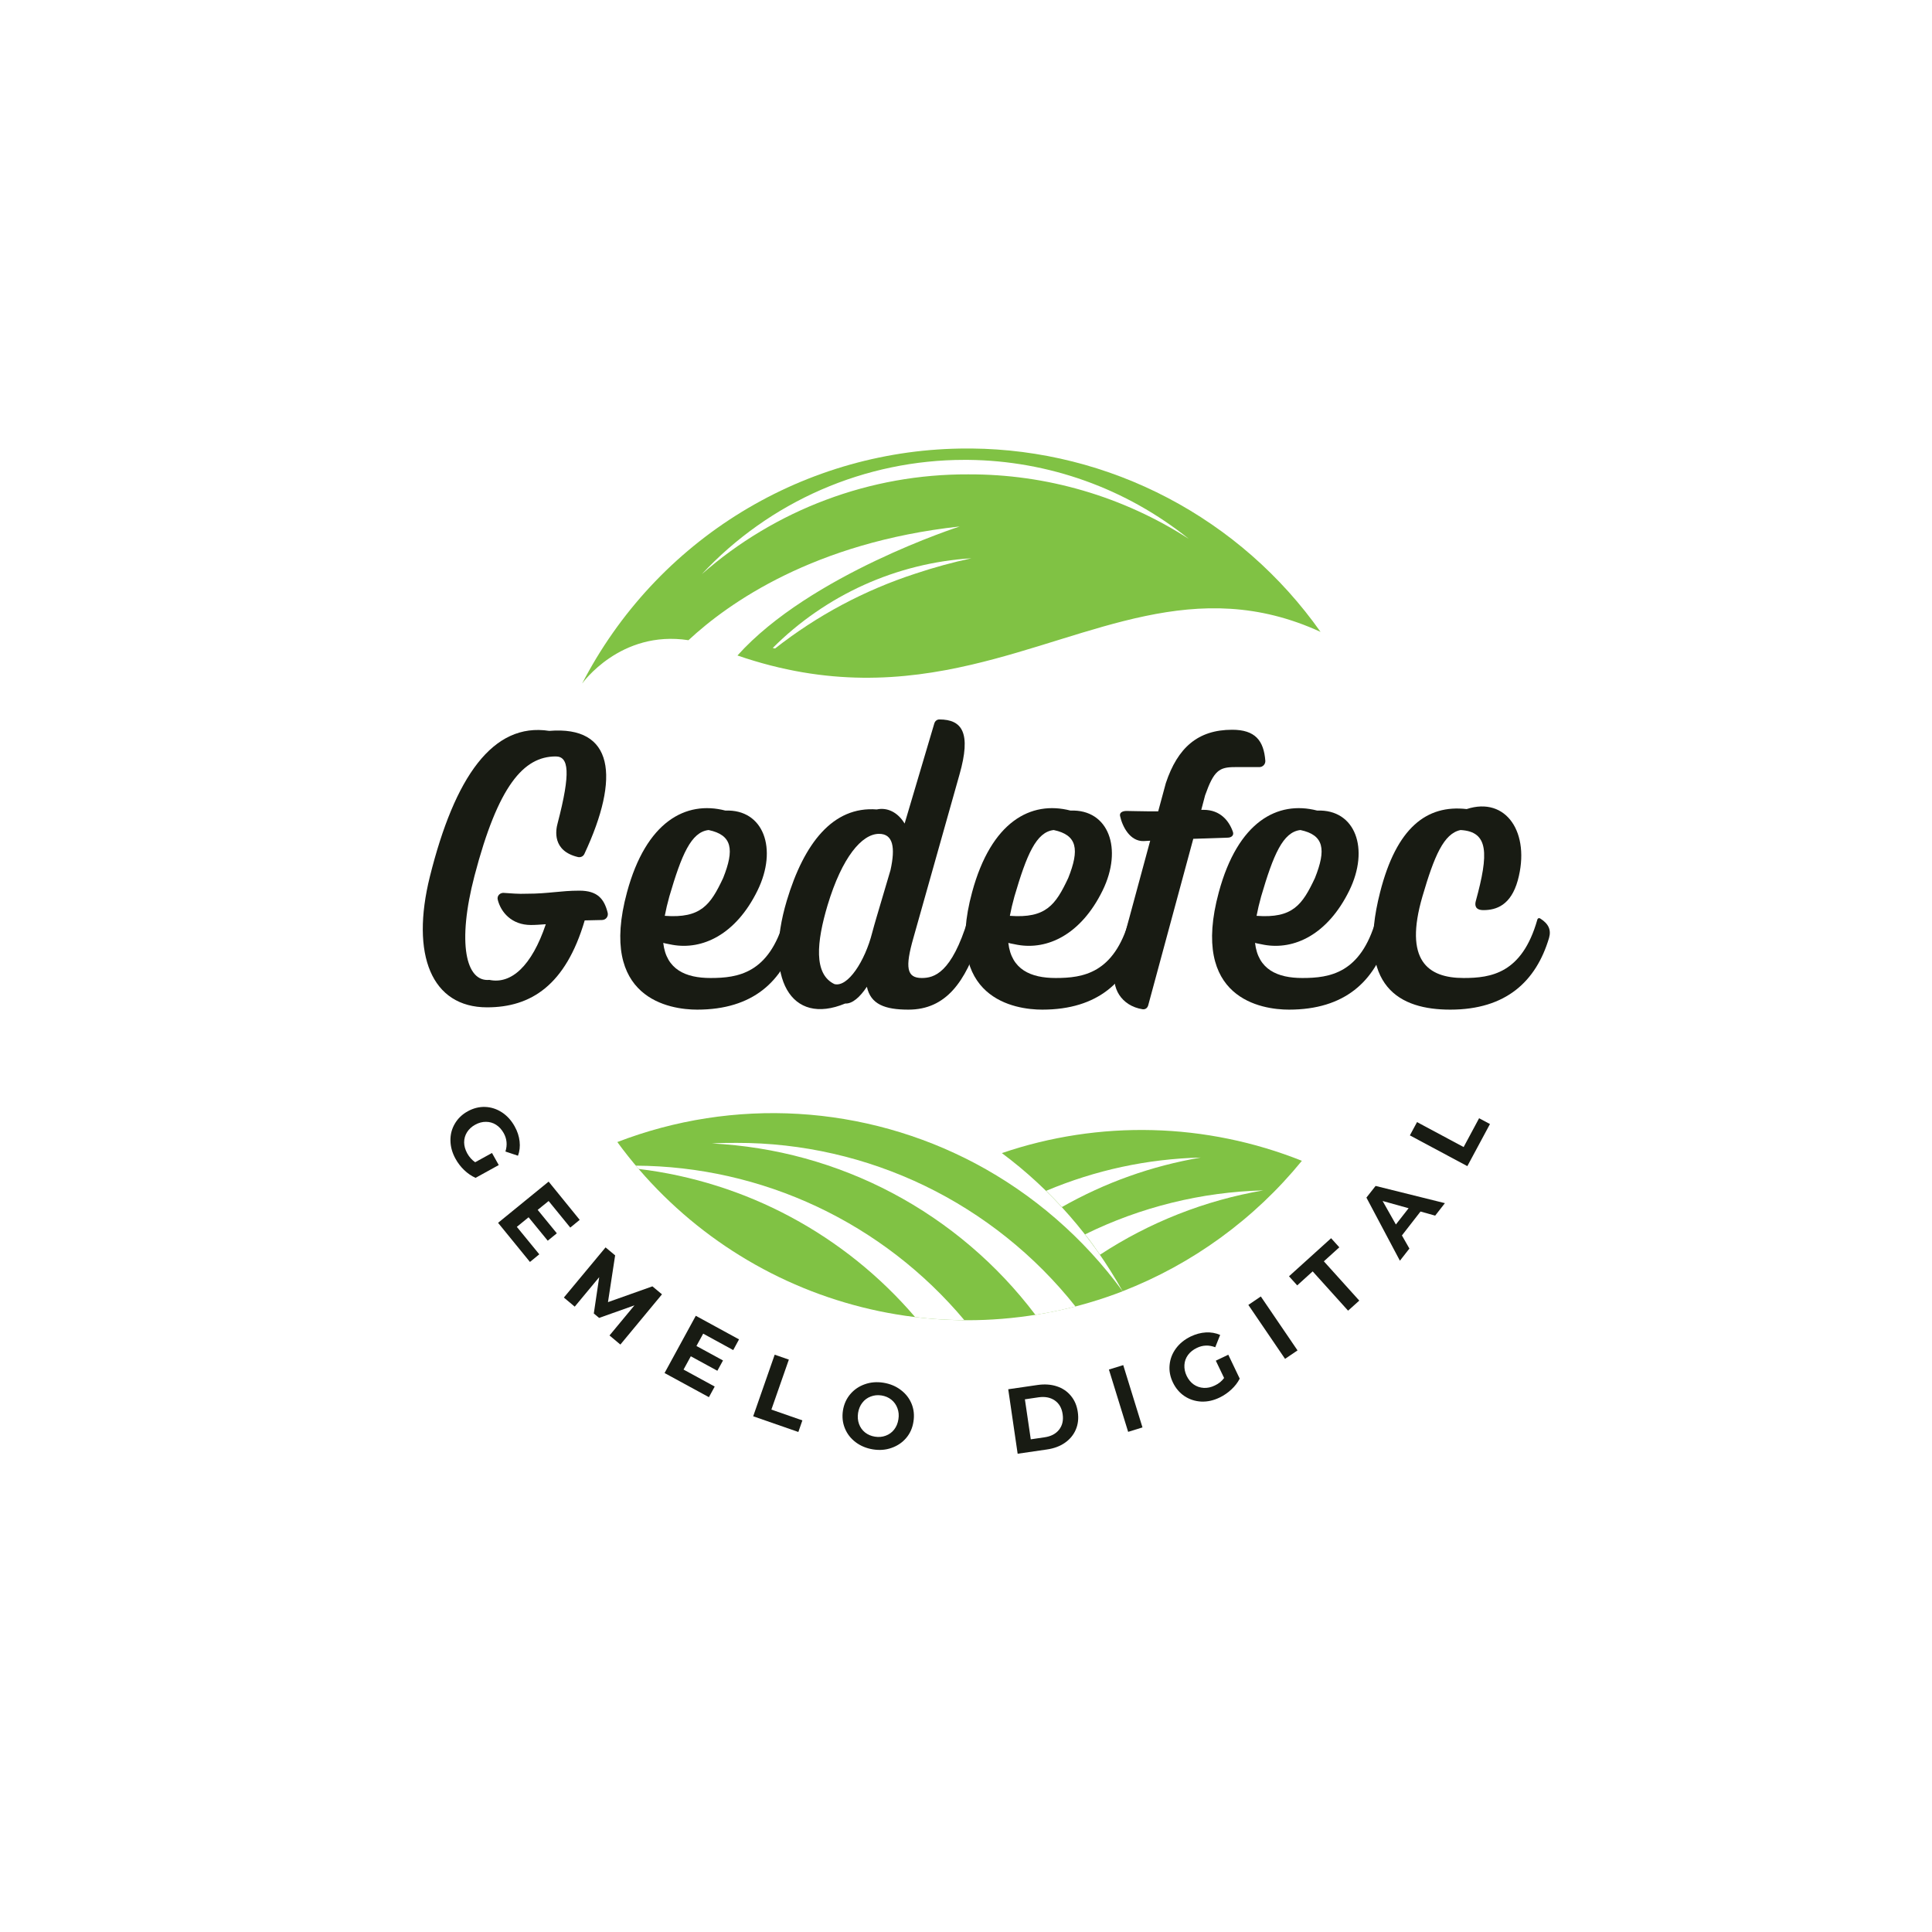
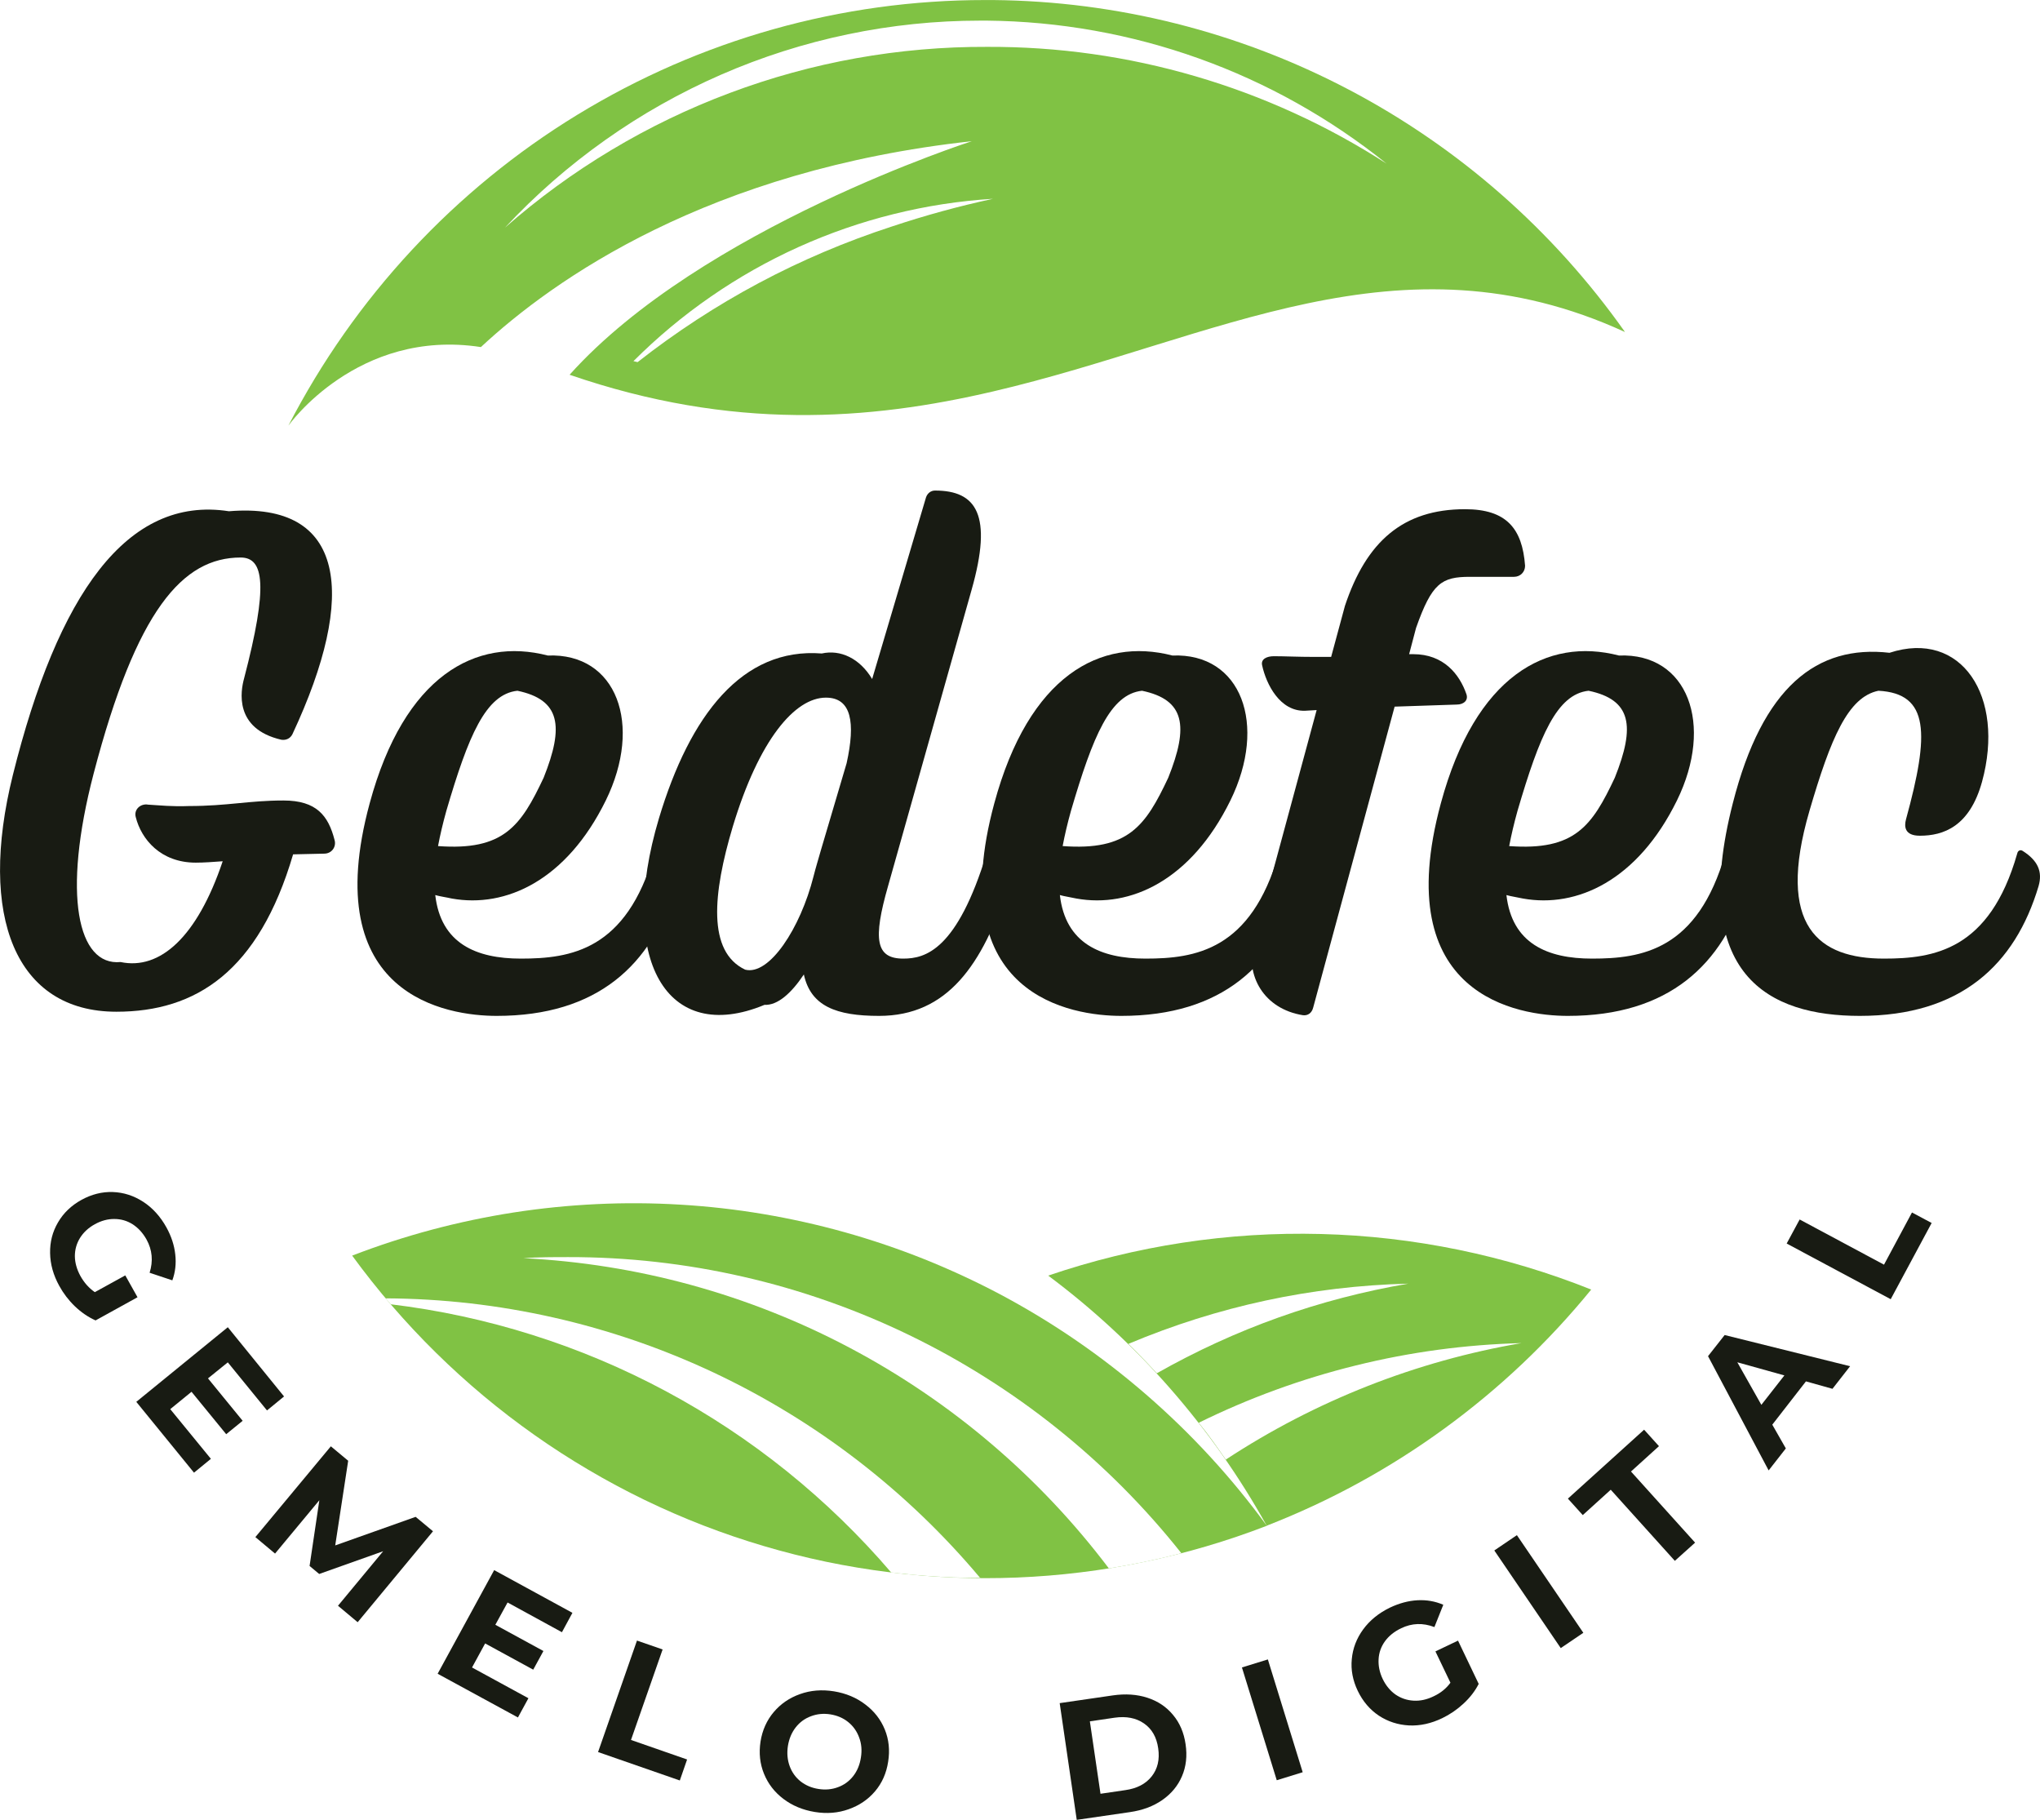
- <svg xmlns="http://www.w3.org/2000/svg" width="500" zoomAndPan="magnify" viewBox="0 0 375 375" height="500" preserveAspectRatio="xMidYMid meet" version="1.0">
+ <svg xmlns="http://www.w3.org/2000/svg" zoomAndPan="magnify" preserveAspectRatio="xMidYMid meet" version="1.0" viewBox="82.06 87.05 218.76 195.11">
  <defs>
    <g>
      <g id="id1" />
      <g id="id2" />
      <g id="id3" />
      <g id="id4" />
      <g id="id5" />
      <g id="id6" />
      <g id="id7" />
      <g id="id8" />
      <g id="id9" />
      <g id="id10" />
      <g id="id11" />
      <g id="id12" />
      <g id="id13" />
    </g>
    <clipPath id="id14">
      <path d="M 119 216 L 218 216 L 218 256.258 L 119 256.258 Z M 119 216 " clip-rule="nonzero" />
    </clipPath>
    <clipPath id="id15">
      <path d="M 123 226 L 188 226 L 188 256.258 L 123 256.258 Z M 123 226 " clip-rule="nonzero" />
    </clipPath>
    <clipPath id="id16">
      <path d="M 112.684 87.055 L 256.617 87.055 L 256.617 133 L 112.684 133 Z M 112.684 87.055 " clip-rule="nonzero" />
    </clipPath>
  </defs>
  <g fill="rgb(9.409%, 10.59%, 7.449%)" fill-opacity="1">
    <g transform="translate(84.91619, 218.1519)">
      <g>
        <path d="M 10.578 5.641 L 11.891 7.984 L 7.391 10.469 C 6.598 10.113 5.859 9.609 5.172 8.953 C 4.492 8.297 3.938 7.566 3.5 6.766 C 2.863 5.617 2.535 4.445 2.516 3.25 C 2.492 2.062 2.773 0.969 3.359 -0.031 C 3.941 -1.039 4.781 -1.848 5.875 -2.453 C 6.969 -3.055 8.094 -3.336 9.25 -3.297 C 10.406 -3.254 11.488 -2.906 12.5 -2.25 C 13.508 -1.594 14.336 -0.68 14.984 0.484 C 15.516 1.441 15.832 2.41 15.938 3.391 C 16.051 4.367 15.945 5.297 15.625 6.172 L 13.188 5.359 C 13.582 4.098 13.473 2.91 12.859 1.797 C 12.461 1.086 11.961 0.539 11.359 0.156 C 10.766 -0.219 10.113 -0.406 9.406 -0.406 C 8.707 -0.414 8.008 -0.227 7.312 0.156 C 6.633 0.531 6.109 1.016 5.734 1.609 C 5.359 2.211 5.172 2.867 5.172 3.578 C 5.18 4.285 5.379 4.992 5.766 5.703 C 6.172 6.43 6.688 7.008 7.312 7.438 Z M 10.578 5.641 " />
      </g>
    </g>
  </g>
  <g fill="rgb(9.409%, 10.59%, 7.449%)" fill-opacity="1">
    <g transform="translate(95.72249, 236.1947)">
      <g>
        <path d="M 8.953 7.266 L 7.141 8.75 L 0.953 1.156 L 10.766 -6.844 L 16.797 0.578 L 14.969 2.078 L 10.766 -3.078 L 8.641 -1.359 L 12.359 3.188 L 10.594 4.625 L 6.875 0.078 L 4.594 1.938 Z M 8.953 7.266 " />
      </g>
    </g>
  </g>
  <g fill="rgb(9.409%, 10.59%, 7.449%)" fill-opacity="1">
    <g transform="translate(108.2887, 250.8999)">
      <g>
        <path d="M 10.016 8.312 L 14.859 2.469 L 8 4.906 L 6.969 4.047 L 8.016 -3 L 3.266 2.719 L 1.156 0.953 L 9.25 -8.781 L 11.109 -7.234 L 9.719 1.844 L 18.344 -1.219 L 20.203 0.328 L 12.125 10.078 Z M 10.016 8.312 " />
      </g>
    </g>
  </g>
  <g fill="rgb(9.409%, 10.59%, 7.449%)" fill-opacity="1">
    <g transform="translate(127.678, 265.7845)">
      <g>
        <path d="M 11.047 3.344 L 9.922 5.406 L 1.312 0.719 L 7.375 -10.391 L 15.766 -5.812 L 14.641 -3.734 L 8.812 -6.922 L 7.5 -4.531 L 12.656 -1.719 L 11.562 0.281 L 6.406 -2.531 L 5 0.047 Z M 11.047 3.344 " />
      </g>
    </g>
  </g>
  <g fill="rgb(9.409%, 10.59%, 7.449%)" fill-opacity="1">
    <g transform="translate(144.772, 274.399)">
      <g>
        <path d="M 5.594 -11.453 L 8.344 -10.5 L 4.953 -0.797 L 10.969 1.297 L 10.188 3.547 L 1.422 0.5 Z M 5.594 -11.453 " />
      </g>
    </g>
  </g>
  <g fill="rgb(9.409%, 10.59%, 7.449%)" fill-opacity="1">
    <g transform="translate(161.942, 279.9191)">
      <g>
        <path d="M 7.5 1.406 C 6.207 1.195 5.082 0.727 4.125 0 C 3.176 -0.719 2.484 -1.613 2.047 -2.688 C 1.609 -3.758 1.484 -4.91 1.672 -6.141 C 1.867 -7.367 2.344 -8.426 3.094 -9.312 C 3.844 -10.195 4.781 -10.836 5.906 -11.234 C 7.039 -11.641 8.254 -11.738 9.547 -11.531 C 10.836 -11.32 11.957 -10.852 12.906 -10.125 C 13.863 -9.406 14.562 -8.508 15 -7.438 C 15.438 -6.363 15.555 -5.211 15.359 -3.984 C 15.172 -2.754 14.703 -1.695 13.953 -0.812 C 13.203 0.07 12.258 0.711 11.125 1.109 C 10 1.516 8.789 1.613 7.5 1.406 Z M 7.891 -1.062 C 8.629 -0.945 9.32 -1.008 9.969 -1.25 C 10.625 -1.488 11.172 -1.883 11.609 -2.438 C 12.047 -3 12.32 -3.664 12.438 -4.438 C 12.562 -5.207 12.5 -5.922 12.25 -6.578 C 12.008 -7.242 11.617 -7.797 11.078 -8.234 C 10.535 -8.672 9.895 -8.945 9.156 -9.062 C 8.426 -9.176 7.734 -9.109 7.078 -8.859 C 6.422 -8.617 5.875 -8.219 5.438 -7.656 C 5.008 -7.102 4.734 -6.441 4.609 -5.672 C 4.492 -4.898 4.555 -4.18 4.797 -3.516 C 5.035 -2.859 5.426 -2.312 5.969 -1.875 C 6.52 -1.445 7.16 -1.176 7.891 -1.062 Z M 7.891 -1.062 " />
      </g>
    </g>
  </g>
  <g fill="rgb(9.409%, 10.59%, 7.449%)" fill-opacity="1">
    <g transform="translate(196.0407, 282.3876)">
      <g>
        <path d="M -0.344 -12.734 L 5.344 -13.562 C 6.707 -13.758 7.945 -13.676 9.062 -13.312 C 10.188 -12.945 11.102 -12.332 11.812 -11.469 C 12.531 -10.613 12.977 -9.566 13.156 -8.328 C 13.344 -7.066 13.211 -5.922 12.766 -4.891 C 12.328 -3.867 11.625 -3.02 10.656 -2.344 C 9.695 -1.676 8.535 -1.242 7.172 -1.047 L 1.484 -0.219 Z M 6.688 -3.406 C 7.938 -3.582 8.879 -4.07 9.516 -4.875 C 10.16 -5.688 10.395 -6.691 10.219 -7.891 C 10.051 -9.086 9.539 -9.977 8.688 -10.562 C 7.844 -11.145 6.797 -11.348 5.547 -11.172 L 2.891 -10.781 L 4.031 -3.016 Z M 6.688 -3.406 " />
      </g>
    </g>
  </g>
  <g fill="rgb(9.409%, 10.59%, 7.449%)" fill-opacity="1">
    <g transform="translate(217.5356, 278.359)">
      <g>
        <path d="M -2.297 -12.531 L 0.484 -13.391 L 4.219 -1.297 L 1.438 -0.438 Z M -2.297 -12.531 " />
      </g>
    </g>
  </g>
  <g fill="rgb(9.409%, 10.59%, 7.449%)" fill-opacity="1">
    <g transform="translate(229.7699, 274.3573)">
      <g>
        <path d="M 6.219 -10.25 L 8.641 -11.406 L 10.859 -6.766 C 10.473 -6.004 9.93 -5.301 9.234 -4.656 C 8.535 -4.008 7.773 -3.488 6.953 -3.094 C 5.766 -2.52 4.578 -2.258 3.391 -2.312 C 2.203 -2.375 1.125 -2.723 0.156 -3.359 C -0.812 -4.004 -1.566 -4.891 -2.109 -6.016 C -2.648 -7.141 -2.863 -8.273 -2.75 -9.422 C -2.645 -10.578 -2.238 -11.641 -1.531 -12.609 C -0.82 -13.578 0.129 -14.352 1.328 -14.938 C 2.328 -15.414 3.316 -15.68 4.297 -15.734 C 5.273 -15.785 6.195 -15.625 7.062 -15.25 L 6.109 -12.859 C 4.879 -13.328 3.691 -13.285 2.547 -12.734 C 1.805 -12.379 1.227 -11.914 0.812 -11.344 C 0.395 -10.77 0.164 -10.129 0.125 -9.422 C 0.082 -8.711 0.227 -8.004 0.562 -7.297 C 0.906 -6.586 1.363 -6.031 1.938 -5.625 C 2.52 -5.227 3.164 -5.008 3.875 -4.969 C 4.582 -4.926 5.301 -5.082 6.031 -5.438 C 6.781 -5.789 7.379 -6.273 7.828 -6.891 Z M 6.219 -10.25 " />
      </g>
    </g>
  </g>
  <g fill="rgb(9.409%, 10.59%, 7.449%)" fill-opacity="1">
    <g transform="translate(248.1936, 264.5966)">
      <g>
        <path d="M -5.891 -11.312 L -3.469 -12.953 L 3.656 -2.484 L 1.234 -0.844 Z M -5.891 -11.312 " />
      </g>
    </g>
  </g>
  <g fill="rgb(9.409%, 10.59%, 7.449%)" fill-opacity="1">
    <g transform="translate(258.6003, 257.1648)">
      <g>
        <path d="M -3.812 -10.391 L -6.812 -7.672 L -8.406 -9.438 L -0.234 -16.828 L 1.359 -15.062 L -1.641 -12.344 L 5.234 -4.719 L 3.062 -2.766 Z M -3.812 -10.391 " />
      </g>
    </g>
  </g>
  <g fill="rgb(9.409%, 10.59%, 7.449%)" fill-opacity="1">
    <g transform="translate(271.8151, 244.5787)">
      <g>
        <path d="M 3.906 -9.422 L 0.297 -4.781 L 1.75 -2.234 L -0.094 0.125 L -6.594 -12.125 L -4.812 -14.391 L 8.641 -11.047 L 6.75 -8.625 Z M 1.594 -10.062 L -3.453 -11.469 L -0.875 -6.906 Z M 1.594 -10.062 " />
      </g>
    </g>
  </g>
  <g fill="rgb(9.409%, 10.59%, 7.449%)" fill-opacity="1">
    <g transform="translate(284.1079, 227.6738)">
      <g>
        <path d="M -10.453 -7.297 L -9.062 -9.875 L -0.016 -5.031 L 2.984 -10.625 L 5.094 -9.5 L 0.703 -1.328 Z M -10.453 -7.297 " />
      </g>
    </g>
  </g>
  <g clip-path="url(#id14)">
    <path fill="rgb(50.2%, 76.079%, 26.669%)" d="M 217.91 250.641 C 214.133 245.469 209.828 240.785 204.996 236.594 C 200.164 232.402 194.926 228.809 189.285 225.809 C 186.637 224.41 183.922 223.156 181.145 222.043 C 178.363 220.934 175.531 219.977 172.652 219.168 C 169.77 218.363 166.852 217.711 163.902 217.215 C 160.953 216.719 157.984 216.383 155 216.207 C 152.012 216.027 149.027 216.008 146.039 216.152 C 143.051 216.293 140.078 216.594 137.121 217.051 C 134.164 217.512 131.242 218.129 128.352 218.898 C 125.461 219.672 122.617 220.594 119.824 221.672 C 121.18 223.527 122.605 225.324 124.105 227.062 C 125.609 228.801 127.176 230.477 128.812 232.086 C 130.449 233.695 132.148 235.238 133.906 236.707 C 135.668 238.18 137.488 239.574 139.363 240.898 C 141.234 242.219 143.16 243.461 145.137 244.625 C 147.109 245.789 149.129 246.871 151.191 247.871 C 153.254 248.867 155.355 249.781 157.492 250.609 C 159.629 251.434 161.797 252.172 163.992 252.82 C 166.188 253.469 168.406 254.027 170.648 254.496 C 172.891 254.961 175.148 255.336 177.422 255.617 C 179.691 255.898 181.973 256.09 184.262 256.184 C 186.547 256.277 188.836 256.281 191.125 256.188 C 193.41 256.094 195.691 255.91 197.965 255.629 C 200.234 255.352 202.492 254.98 204.734 254.516 C 206.977 254.051 209.199 253.496 211.395 252.848 C 213.594 252.203 215.762 251.465 217.898 250.641 Z M 217.91 250.641 " fill-opacity="1" fill-rule="evenodd" />
  </g>
  <path fill="rgb(50.2%, 76.079%, 26.669%)" d="M 217.867 250.578 L 217.867 250.641 C 224.66 248 231.008 244.535 236.91 240.242 C 242.812 235.949 248.074 230.973 252.695 225.312 C 248.078 223.469 243.336 222.047 238.469 221.047 C 233.598 220.047 228.68 219.48 223.715 219.355 C 218.746 219.227 213.809 219.539 208.895 220.285 C 203.98 221.035 199.172 222.211 194.465 223.816 C 199.262 227.395 203.629 231.441 207.574 235.953 C 211.516 240.465 214.949 245.34 217.867 250.578 Z M 217.867 250.578 " fill-opacity="1" fill-rule="evenodd" />
  <g clip-path="url(#id15)">
    <path fill="rgb(100%, 100%, 100%)" d="M 187.184 256.246 C 185.23 253.918 183.16 251.703 180.965 249.598 C 178.773 247.496 176.477 245.52 174.07 243.664 C 171.668 241.812 169.172 240.098 166.582 238.516 C 163.992 236.934 161.324 235.5 158.582 234.207 C 155.836 232.918 153.031 231.777 150.164 230.793 C 147.297 229.809 144.387 228.98 141.43 228.312 C 138.477 227.645 135.492 227.137 132.484 226.793 C 129.473 226.449 126.453 226.27 123.422 226.254 L 123.961 226.891 C 129.125 227.512 134.188 228.609 139.152 230.176 C 144.113 231.742 148.887 233.754 153.477 236.215 C 158.066 238.676 162.391 241.539 166.453 244.805 C 170.512 248.074 174.238 251.688 177.633 255.652 C 177.98 255.652 178.328 255.738 178.688 255.758 C 179.047 255.777 179.555 255.863 179.996 255.895 C 181.895 256.066 183.816 256.184 185.758 256.215 C 186.23 256.215 186.707 256.215 187.184 256.215 Z M 187.184 256.246 " fill-opacity="1" fill-rule="evenodd" />
  </g>
  <path fill="rgb(100%, 100%, 100%)" d="M 138.18 221.945 C 141.23 222.098 144.266 222.414 147.285 222.898 C 150.301 223.379 153.285 224.027 156.23 224.836 C 159.18 225.648 162.074 226.617 164.918 227.746 C 167.762 228.871 170.535 230.152 173.238 231.586 C 175.941 233.016 178.559 234.594 181.09 236.312 C 183.625 238.031 186.055 239.883 188.387 241.871 C 190.719 243.855 192.938 245.965 195.039 248.191 C 197.145 250.422 199.117 252.762 200.969 255.207 C 203.605 254.793 206.246 254.238 208.746 253.582 C 206.785 251.109 204.691 248.758 202.465 246.52 C 200.238 244.285 197.895 242.184 195.434 240.215 C 192.973 238.242 190.406 236.418 187.742 234.738 C 185.078 233.055 182.328 231.531 179.492 230.16 C 176.656 228.789 173.754 227.586 170.781 226.543 C 167.812 225.5 164.793 224.629 161.723 223.93 C 158.656 223.227 155.559 222.703 152.434 222.352 C 149.305 222 146.168 221.828 143.023 221.832 C 141.398 221.832 139.785 221.832 138.18 221.945 Z M 138.18 221.945 " fill-opacity="1" fill-rule="evenodd" />
  <path fill="rgb(100%, 100%, 100%)" d="M 206.109 234.289 C 214.547 229.508 223.539 226.305 233.086 224.676 C 222.676 224.945 212.668 227.098 203.059 231.137 C 204.102 232.156 205.117 233.207 206.109 234.289 Z M 206.109 234.289 " fill-opacity="1" fill-rule="evenodd" />
  <path fill="rgb(100%, 100%, 100%)" d="M 245.215 231.051 C 239.207 231.211 233.285 232.008 227.453 233.449 C 221.617 234.891 216 236.938 210.605 239.594 C 211.66 240.879 212.578 242.207 213.508 243.543 C 218.309 240.391 223.383 237.762 228.723 235.656 C 234.062 233.555 239.559 232.02 245.215 231.051 Z M 245.215 231.051 " fill-opacity="1" fill-rule="evenodd" />
  <g clip-path="url(#id16)">
    <path fill="rgb(50.2%, 76.079%, 26.669%)" d="M 188.566 129.016 C 212.41 123.453 232.074 111.527 256.316 122.648 C 254.402 119.934 252.332 117.344 250.113 114.875 C 247.891 112.406 245.535 110.078 243.039 107.887 C 240.547 105.699 237.934 103.664 235.199 101.789 C 232.465 99.91 229.633 98.199 226.699 96.66 C 223.766 95.117 220.75 93.754 217.656 92.57 C 214.562 91.387 211.41 90.391 208.199 89.582 C 204.988 88.773 201.742 88.16 198.457 87.734 C 195.176 87.312 191.879 87.086 188.566 87.055 L 187.703 87.055 C 185.785 87.055 183.871 87.117 181.961 87.25 C 180.051 87.379 178.145 87.574 176.246 87.836 C 174.348 88.098 172.461 88.426 170.586 88.816 C 168.707 89.207 166.848 89.66 165.004 90.18 C 163.16 90.699 161.332 91.281 159.527 91.926 C 157.723 92.57 155.941 93.273 154.184 94.039 C 152.426 94.809 150.695 95.633 148.992 96.52 C 147.293 97.406 145.625 98.348 143.984 99.348 C 142.348 100.348 140.746 101.402 139.18 102.512 C 137.613 103.621 136.09 104.785 134.602 106 C 133.117 107.215 131.672 108.48 130.27 109.793 C 128.871 111.105 127.516 112.469 126.207 113.875 C 124.898 115.281 123.641 116.734 122.43 118.227 C 121.219 119.719 120.062 121.254 118.957 122.828 C 117.852 124.398 116.801 126.008 115.805 127.652 C 114.809 129.301 113.867 130.977 112.984 132.688 C 112.984 132.688 120.375 122.223 133.629 124.262 C 141.41 117.023 158.043 105.277 186.277 102.188 C 186.277 102.188 157.262 111.496 143.141 127.23 C 160.617 133.25 175.258 132.125 188.566 129.016 Z M 188.566 129.016 " fill-opacity="1" fill-rule="evenodd" />
  </g>
  <path fill="rgb(100%, 100%, 100%)" d="M 136.207 111.461 C 139.754 108.344 143.555 105.57 147.605 103.145 C 151.652 100.719 155.887 98.676 160.305 97.023 C 164.723 95.367 169.25 94.121 173.891 93.289 C 178.531 92.461 183.211 92.055 187.922 92.074 C 191.699 92.059 195.453 92.312 199.191 92.84 C 202.934 93.367 206.613 94.164 210.238 95.223 C 213.863 96.281 217.395 97.598 220.832 99.168 C 224.27 100.738 227.574 102.547 230.754 104.598 C 227.73 102.168 224.531 100.008 221.152 98.113 C 217.773 96.219 214.262 94.621 210.617 93.316 C 206.973 92.012 203.246 91.02 199.438 90.34 C 195.629 89.66 191.793 89.301 187.922 89.262 L 187.164 89.262 C 184.781 89.262 182.406 89.383 180.035 89.629 C 177.668 89.875 175.316 90.238 172.984 90.727 C 170.652 91.211 168.352 91.816 166.078 92.539 C 163.809 93.262 161.582 94.098 159.395 95.051 C 157.211 96.004 155.078 97.066 153 98.238 C 150.922 99.406 148.91 100.684 146.965 102.062 C 145.016 103.441 143.145 104.914 141.344 106.484 C 139.547 108.055 137.836 109.715 136.207 111.461 Z M 136.207 111.461 " fill-opacity="1" fill-rule="evenodd" />
  <path fill="rgb(100%, 100%, 100%)" d="M 150.434 125.875 C 158.672 119.422 167.762 114.574 177.695 111.336 C 181.258 110.148 184.875 109.156 188.547 108.363 C 184.945 108.586 181.391 109.133 177.887 110.004 C 174.383 110.871 170.984 112.051 167.691 113.535 C 164.398 115.023 161.266 116.793 158.293 118.848 C 155.316 120.902 152.551 123.211 149.988 125.77 Z M 150.434 125.875 " fill-opacity="1" fill-rule="evenodd" />
  <g fill="rgb(9.409%, 10.59%, 7.449%)" fill-opacity="1">
    <g transform="translate(79.51878, 194.786)">
      <g>
        <path d="M 15.023 0.738 C 23.535 0.738 30.273 -3.551 33.973 -16.137 L 34.047 -16.137 L 37.305 -16.211 C 38.117 -16.211 38.637 -16.949 38.414 -17.691 C 37.746 -20.281 36.488 -21.91 32.938 -21.91 C 29.234 -21.91 26.941 -21.316 22.797 -21.316 C 21.02 -21.242 19.688 -21.391 18.43 -21.465 C 17.617 -21.613 16.875 -20.945 17.098 -20.133 C 17.691 -17.762 19.762 -15.246 23.535 -15.246 C 24.426 -15.246 25.387 -15.32 26.422 -15.395 C 23.684 -7.254 19.688 -3.699 15.469 -4.59 C 10.879 -4.145 9.18 -11.77 12.582 -24.793 C 17.172 -42.336 22.129 -47.961 28.348 -47.961 C 30.863 -47.961 31.309 -44.926 28.719 -35.008 C 28.348 -33.676 27.605 -29.605 32.715 -28.422 C 33.234 -28.348 33.676 -28.57 33.898 -29.016 C 40.93 -44.039 39.598 -53.957 27.09 -52.922 C 16.137 -54.621 8.734 -43.965 3.922 -24.648 C 0.148 -9.473 4.219 0.738 15.023 0.738 Z M 15.023 0.738 " />
      </g>
    </g>
  </g>
  <g fill="rgb(9.409%, 10.59%, 7.449%)" fill-opacity="1">
    <g transform="translate(118.0051, 194.786)">
      <g>
        <path d="M 34.785 -16.504 C 34.566 -16.652 34.27 -16.578 34.195 -16.211 C 31.234 -5.848 25.238 -4.957 19.91 -4.957 C 15.098 -4.957 11.324 -6.586 10.73 -11.77 C 11.25 -11.621 11.844 -11.547 12.508 -11.398 C 18.281 -10.363 24.793 -13.324 29.016 -21.91 C 33.012 -30.051 30.199 -37.746 22.797 -37.453 C 15.098 -39.449 7.402 -35.305 3.699 -21.613 C -1.926 -0.887 12.062 1.184 17.32 1.184 C 28.125 1.184 33.973 -4.293 36.488 -12.73 C 36.934 -14.285 36.414 -15.469 34.785 -16.504 Z M 19.539 -33.676 C 24.129 -32.715 24.574 -29.902 22.352 -24.352 C 19.91 -19.168 18.059 -16.504 11.027 -17.023 C 11.25 -18.207 11.547 -19.465 11.918 -20.797 C 14.285 -28.867 16.137 -33.305 19.539 -33.676 Z M 19.539 -33.676 " />
      </g>
    </g>
  </g>
  <g fill="rgb(9.409%, 10.59%, 7.449%)" fill-opacity="1">
    <g transform="translate(149.3123, 194.786)">
      <g>
        <path d="M 39.152 -16.504 C 38.93 -16.652 38.637 -16.578 38.562 -16.281 C 35.379 -5.848 31.973 -4.957 29.605 -4.957 C 26.645 -4.957 26.348 -7.031 27.977 -12.73 L 36.934 -44.484 C 39.227 -52.551 37.453 -55.141 33.012 -55.141 C 32.566 -55.141 32.195 -54.844 32.047 -54.402 L 26.273 -34.934 C 24.941 -37.156 22.871 -38.117 20.871 -37.672 C 12.359 -38.34 6.734 -31.086 3.406 -19.984 C -1.109 -4.887 4.219 4.367 14.73 0 C 16.137 0.074 17.617 -1.258 18.949 -3.258 C 19.688 0.148 22.426 1.184 27.016 1.184 C 34.344 1.184 38.117 -4.293 40.855 -12.73 C 41.301 -14.285 40.781 -15.469 39.152 -16.504 Z M 12.656 -3.773 C 8.586 -5.699 9.18 -11.918 11.324 -19.098 C 14.137 -28.422 17.984 -32.938 21.316 -32.938 C 24.055 -32.938 24.5 -30.273 23.535 -25.906 L 20.797 -16.652 C 20.504 -15.617 20.207 -14.656 19.984 -13.766 C 18.578 -8.215 15.246 -3.109 12.656 -3.773 Z M 12.656 -3.773 " />
      </g>
    </g>
  </g>
  <g fill="rgb(9.409%, 10.59%, 7.449%)" fill-opacity="1">
    <g transform="translate(184.9861, 194.786)">
      <g>
        <path d="M 34.785 -16.504 C 34.566 -16.652 34.27 -16.578 34.195 -16.211 C 31.234 -5.848 25.238 -4.957 19.91 -4.957 C 15.098 -4.957 11.324 -6.586 10.73 -11.77 C 11.25 -11.621 11.844 -11.547 12.508 -11.398 C 18.281 -10.363 24.793 -13.324 29.016 -21.91 C 33.012 -30.051 30.199 -37.746 22.797 -37.453 C 15.098 -39.449 7.402 -35.305 3.699 -21.613 C -1.926 -0.887 12.062 1.184 17.32 1.184 C 28.125 1.184 33.973 -4.293 36.488 -12.73 C 36.934 -14.285 36.414 -15.469 34.785 -16.504 Z M 19.539 -33.676 C 24.129 -32.715 24.574 -29.902 22.352 -24.352 C 19.91 -19.168 18.059 -16.504 11.027 -17.023 C 11.25 -18.207 11.547 -19.465 11.918 -20.797 C 14.285 -28.867 16.137 -33.305 19.539 -33.676 Z M 19.539 -33.676 " />
      </g>
    </g>
  </g>
  <g fill="rgb(9.409%, 10.59%, 7.449%)" fill-opacity="1">
    <g transform="translate(216.2933, 194.786)">
      <g>
        <path d="M 5.477 1.109 C 5.996 1.184 6.438 0.887 6.586 0.297 L 15.32 -31.973 L 21.98 -32.195 C 22.723 -32.195 23.242 -32.641 23.02 -33.305 C 22.277 -35.453 20.574 -37.598 17.32 -37.598 L 16.875 -37.598 L 17.617 -40.41 C 19.316 -45.223 20.355 -45.891 23.387 -45.891 L 28.125 -45.891 C 28.793 -45.891 29.309 -46.406 29.309 -47.074 C 29.016 -51.07 27.312 -53.141 22.871 -53.141 C 16.211 -53.141 12.285 -49.664 9.992 -42.781 L 8.512 -37.305 L 6.734 -37.305 C 4.887 -37.305 3.625 -37.379 2.367 -37.379 C 1.629 -37.379 0.961 -37.082 1.109 -36.414 C 1.555 -34.344 3.035 -31.457 5.699 -31.531 L 6.957 -31.605 L 0.223 -6.734 C -0.738 -3.109 1.332 0.445 5.477 1.109 Z M 5.477 1.109 " />
      </g>
    </g>
  </g>
  <g fill="rgb(9.409%, 10.59%, 7.449%)" fill-opacity="1">
    <g transform="translate(232.872, 194.786)">
      <g>
        <path d="M 34.785 -16.504 C 34.566 -16.652 34.27 -16.578 34.195 -16.211 C 31.234 -5.848 25.238 -4.957 19.91 -4.957 C 15.098 -4.957 11.324 -6.586 10.73 -11.77 C 11.25 -11.621 11.844 -11.547 12.508 -11.398 C 18.281 -10.363 24.793 -13.324 29.016 -21.91 C 33.012 -30.051 30.199 -37.746 22.797 -37.453 C 15.098 -39.449 7.402 -35.305 3.699 -21.613 C -1.926 -0.887 12.062 1.184 17.32 1.184 C 28.125 1.184 33.973 -4.293 36.488 -12.73 C 36.934 -14.285 36.414 -15.469 34.785 -16.504 Z M 19.539 -33.676 C 24.129 -32.715 24.574 -29.902 22.352 -24.352 C 19.91 -19.168 18.059 -16.504 11.027 -17.023 C 11.25 -18.207 11.547 -19.465 11.918 -20.797 C 14.285 -28.867 16.137 -33.305 19.539 -33.676 Z M 19.539 -33.676 " />
      </g>
    </g>
  </g>
  <g fill="rgb(9.409%, 10.59%, 7.449%)" fill-opacity="1">
    <g transform="translate(264.1791, 194.786)">
      <g>
        <path d="M 34.785 -16.504 C 34.566 -16.652 34.27 -16.578 34.195 -16.211 C 31.234 -5.848 25.238 -4.957 19.91 -4.957 C 12.953 -4.957 8.289 -8.363 11.918 -20.797 C 14.211 -28.645 16.062 -33.012 19.316 -33.676 C 24.793 -33.379 24.793 -29.086 22.277 -19.91 C 22.055 -19.098 22.129 -18.133 23.758 -18.133 C 26.273 -18.133 29.086 -19.098 30.422 -23.906 C 32.938 -33.086 28.199 -40.266 20.504 -37.746 C 12.73 -38.637 6.883 -34.121 3.699 -21.613 C -1.035 -3.109 7.625 1.184 17.32 1.184 C 28.125 1.184 33.973 -4.293 36.488 -12.73 C 36.934 -14.285 36.414 -15.469 34.785 -16.504 Z M 34.785 -16.504 " />
      </g>
    </g>
  </g>
</svg>
